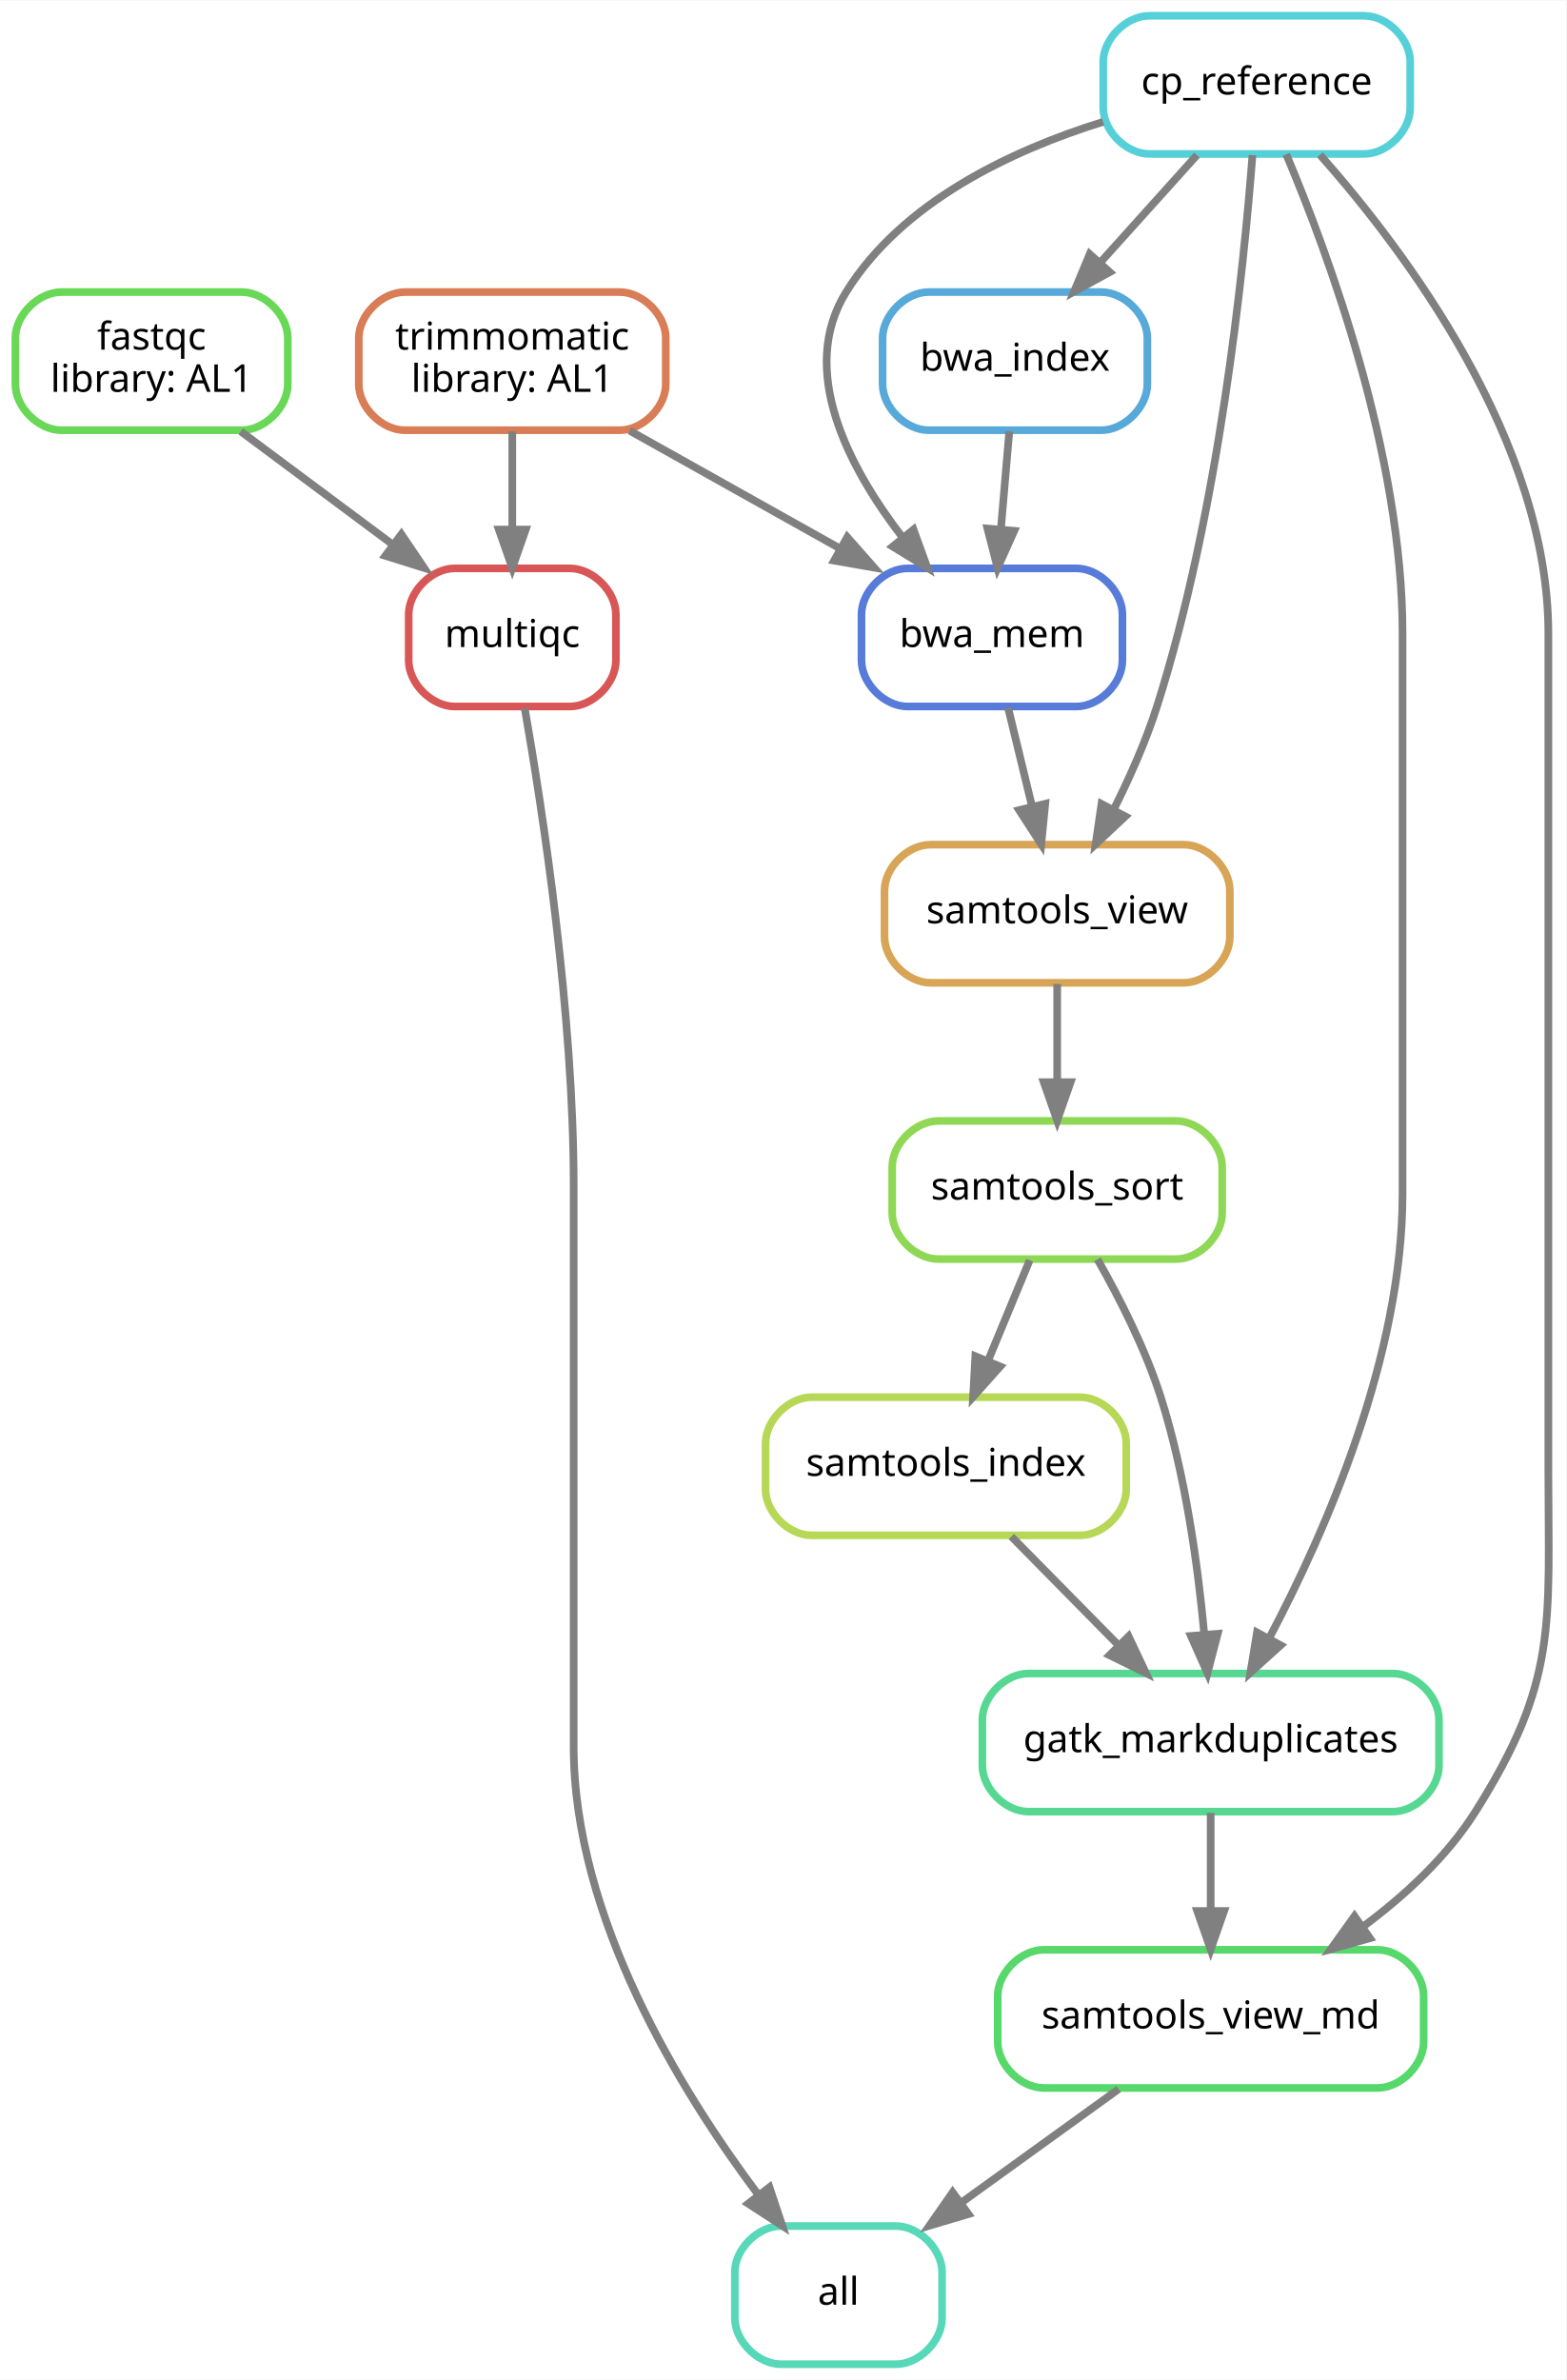
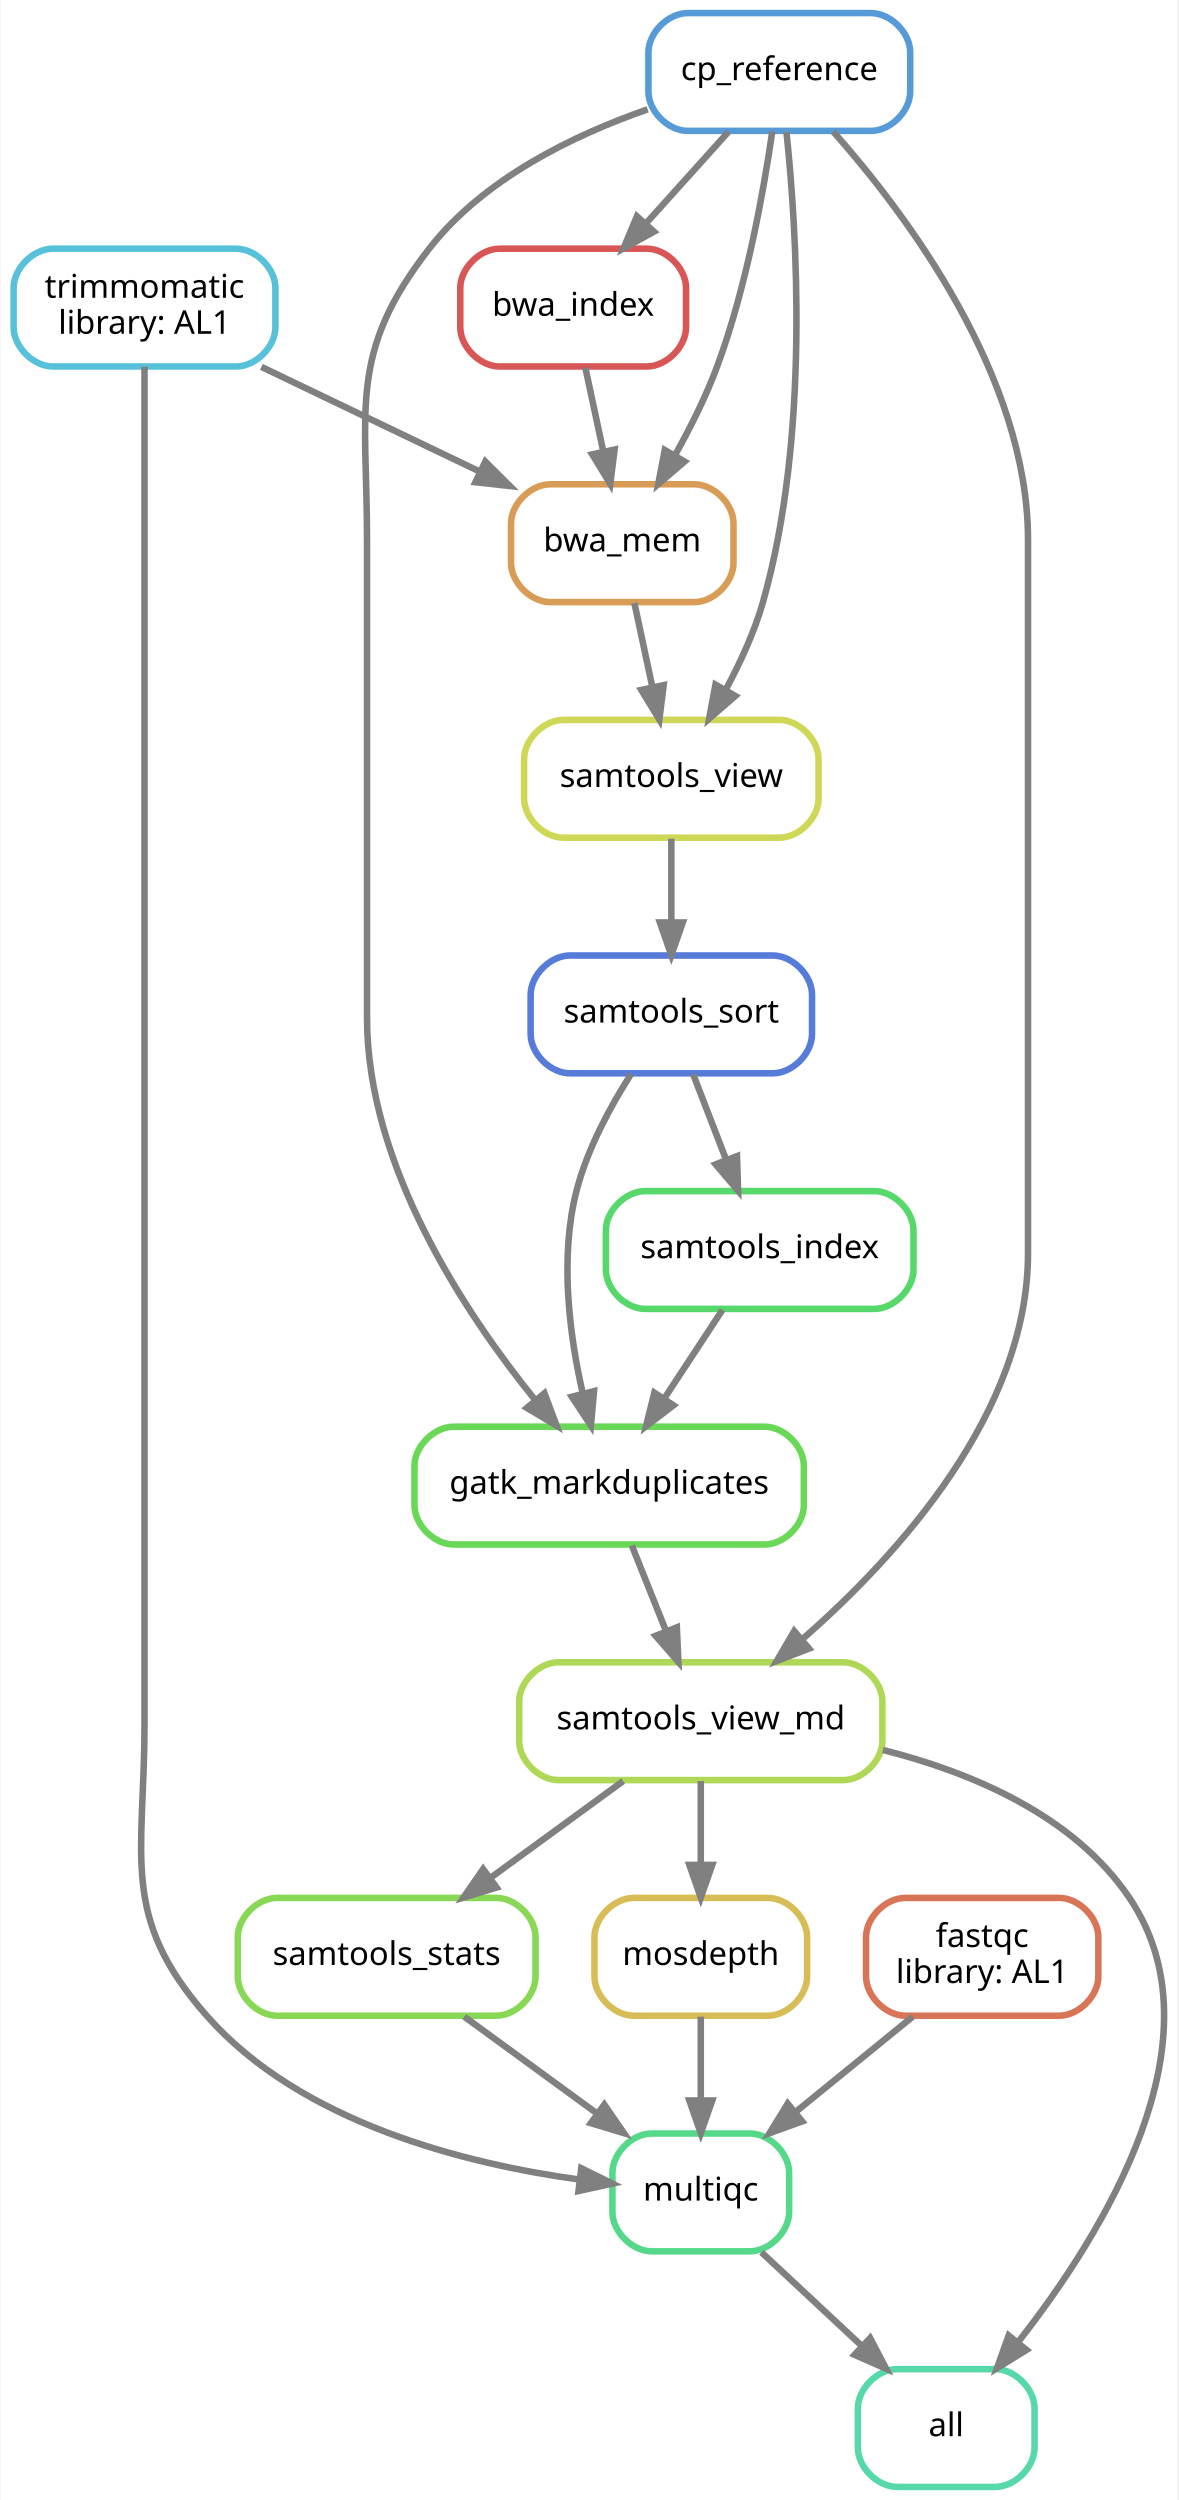
- <svg xmlns="http://www.w3.org/2000/svg" width="408pt" height="620pt" viewBox="0.00 0.00 408.15 620.00">
-   <g id="graph0" class="graph" transform="scale(1 1) rotate(0) translate(4 616)">
-     <polygon fill="white" stroke="transparent" points="-4,4 -4,-616 404.15,-616 404.15,4 -4,4" />
+ <svg xmlns="http://www.w3.org/2000/svg" width="360pt" height="764pt" viewBox="0.00 0.00 359.68 764.00">
+   <g id="graph0" class="graph" transform="scale(1 1) rotate(0) translate(4 760)">
+     <polygon fill="white" stroke="transparent" points="-4,4 -4,-760 355.68,-760 355.68,4 -4,4" />
    <g id="node1" class="node">
-       <path fill="none" stroke="#56d8b9" stroke-width="2" d="M229.5,-36C229.5,-36 199.5,-36 199.5,-36 193.5,-36 187.5,-30 187.5,-24 187.5,-24 187.5,-12 187.5,-12 187.5,-6 193.5,0 199.5,0 199.5,0 229.5,0 229.5,0 235.5,0 241.5,-6 241.5,-12 241.5,-12 241.5,-24 241.5,-24 241.5,-30 235.5,-36 229.5,-36" />
-       <text text-anchor="middle" x="214.5" y="-15.5" font-family="sans" font-size="10.00">all</text>
+       <path fill="none" stroke="#56d8a9" stroke-width="2" d="M300,-36C300,-36 270,-36 270,-36 264,-36 258,-30 258,-24 258,-24 258,-12 258,-12 258,-6 264,0 270,0 270,0 300,0 300,0 306,0 312,-6 312,-12 312,-12 312,-24 312,-24 312,-30 306,-36 300,-36" />
+       <text text-anchor="middle" x="285" y="-15.5" font-family="sans" font-size="10.00">all</text>
    </g>
    <g id="node2" class="node">
-       <path fill="none" stroke="#d85656" stroke-width="2" d="M144.5,-468C144.5,-468 114.5,-468 114.5,-468 108.5,-468 102.5,-462 102.5,-456 102.5,-456 102.5,-444 102.5,-444 102.5,-438 108.5,-432 114.5,-432 114.5,-432 144.5,-432 144.5,-432 150.5,-432 156.5,-438 156.5,-444 156.5,-444 156.5,-456 156.5,-456 156.5,-462 150.5,-468 144.5,-468" />
-       <text text-anchor="middle" x="129.5" y="-447.5" font-family="sans" font-size="10.00">multiqc</text>
+       <path fill="none" stroke="#56d88a" stroke-width="2" d="M225,-108C225,-108 195,-108 195,-108 189,-108 183,-102 183,-96 183,-96 183,-84 183,-84 183,-78 189,-72 195,-72 195,-72 225,-72 225,-72 231,-72 237,-78 237,-84 237,-84 237,-96 237,-96 237,-102 231,-108 225,-108" />
+       <text text-anchor="middle" x="210" y="-87.5" font-family="sans" font-size="10.00">multiqc</text>
    </g>
    <g id="edge1" class="edge">
-       <path fill="none" stroke="grey" stroke-width="2" d="M132.74,-431.58C137.41,-404.87 145.5,-352.15 145.5,-307 145.5,-307 145.5,-307 145.5,-161 145.5,-116.48 173.28,-71.29 193.58,-44.2" />
-       <polygon fill="grey" stroke="grey" stroke-width="2" points="196.52,-46.12 199.87,-36.07 190.98,-41.84 196.52,-46.12" />
+       <path fill="none" stroke="grey" stroke-width="2" d="M228.54,-71.7C237.8,-63.05 249.16,-52.45 259.26,-43.03" />
+       <polygon fill="grey" stroke="grey" stroke-width="2" points="261.75,-45.49 266.67,-36.1 256.98,-40.37 261.75,-45.49" />
    </g>
    <g id="node3" class="node">
-       <path fill="none" stroke="#56d86b" stroke-width="2" d="M355,-108C355,-108 268,-108 268,-108 262,-108 256,-102 256,-96 256,-96 256,-84 256,-84 256,-78 262,-72 268,-72 268,-72 355,-72 355,-72 361,-72 367,-78 367,-84 367,-84 367,-96 367,-96 367,-102 361,-108 355,-108" />
-       <text text-anchor="middle" x="311.5" y="-87.5" font-family="sans" font-size="10.00">samtools_view_md</text>
+       <path fill="none" stroke="#afd856" stroke-width="2" d="M253.5,-252C253.5,-252 166.5,-252 166.5,-252 160.5,-252 154.5,-246 154.5,-240 154.5,-240 154.5,-228 154.5,-228 154.5,-222 160.5,-216 166.5,-216 166.5,-216 253.5,-216 253.5,-216 259.5,-216 265.5,-222 265.5,-228 265.5,-228 265.5,-240 265.5,-240 265.5,-246 259.5,-252 253.5,-252" />
+       <text text-anchor="middle" x="210" y="-231.5" font-family="sans" font-size="10.00">samtools_view_md</text>
    </g>
    <g id="edge2" class="edge">
-       <path fill="none" stroke="grey" stroke-width="2" d="M287.52,-71.7C275.19,-62.8 259.98,-51.82 246.65,-42.2" />
-       <polygon fill="grey" stroke="grey" stroke-width="2" points="248.36,-39.12 238.2,-36.1 244.26,-44.79 248.36,-39.12" />
+       <path fill="none" stroke="grey" stroke-width="2" d="M265.68,-225.21C293.23,-218.23 324.13,-205.02 341,-180 369.98,-137.02 333.09,-77.48 306.9,-44.17" />
+       <polygon fill="grey" stroke="grey" stroke-width="2" points="309.53,-41.86 300.51,-36.29 304.09,-46.26 309.53,-41.86" />
+     </g>
+     <g id="node6" class="node">
+       <path fill="none" stroke="#88d856" stroke-width="2" d="M147.5,-180C147.5,-180 80.5,-180 80.5,-180 74.5,-180 68.5,-174 68.5,-168 68.5,-168 68.5,-156 68.5,-156 68.5,-150 74.5,-144 80.5,-144 80.5,-144 147.5,-144 147.5,-144 153.5,-144 159.5,-150 159.5,-156 159.5,-156 159.5,-168 159.5,-168 159.5,-174 153.5,-180 147.5,-180" />
+       <text text-anchor="middle" x="114" y="-159.5" font-family="sans" font-size="10.00">samtools_stats</text>
+     </g>
+     <g id="edge9" class="edge">
+       <path fill="none" stroke="grey" stroke-width="2" d="M186.27,-215.7C174.06,-206.8 159.01,-195.82 145.82,-186.2" />
+       <polygon fill="grey" stroke="grey" stroke-width="2" points="147.6,-183.17 137.46,-180.1 143.48,-188.82 147.6,-183.17" />
+     </g>
+     <g id="node7" class="node">
+       <path fill="none" stroke="#d8bc56" stroke-width="2" d="M230.5,-180C230.5,-180 189.5,-180 189.5,-180 183.5,-180 177.5,-174 177.5,-168 177.5,-168 177.5,-156 177.5,-156 177.5,-150 183.5,-144 189.5,-144 189.5,-144 230.5,-144 230.5,-144 236.5,-144 242.5,-150 242.5,-156 242.5,-156 242.5,-168 242.5,-168 242.5,-174 236.5,-180 230.5,-180" />
+       <text text-anchor="middle" x="210" y="-159.5" font-family="sans" font-size="10.00">mosdepth</text>
+     </g>
+     <g id="edge10" class="edge">
+       <path fill="none" stroke="grey" stroke-width="2" d="M210,-215.7C210,-207.98 210,-198.71 210,-190.11" />
+       <polygon fill="grey" stroke="grey" stroke-width="2" points="213.5,-190.1 210,-180.1 206.5,-190.1 213.5,-190.1" />
    </g>
    <g id="node4" class="node">
-       <path fill="none" stroke="#68d856" stroke-width="2" d="M59,-540C59,-540 12,-540 12,-540 6,-540 0,-534 0,-528 0,-528 0,-516 0,-516 0,-510 6,-504 12,-504 12,-504 59,-504 59,-504 65,-504 71,-510 71,-516 71,-516 71,-528 71,-528 71,-534 65,-540 59,-540" />
-       <text text-anchor="middle" x="35.5" y="-525" font-family="sans" font-size="10.00">fastqc</text>
-       <text text-anchor="middle" x="35.5" y="-514" font-family="sans" font-size="10.00">library: AL1</text>
+       <path fill="none" stroke="#d87556" stroke-width="2" d="M319.5,-180C319.5,-180 272.5,-180 272.5,-180 266.5,-180 260.5,-174 260.5,-168 260.5,-168 260.5,-156 260.5,-156 260.5,-150 266.5,-144 272.5,-144 272.5,-144 319.5,-144 319.5,-144 325.5,-144 331.5,-150 331.5,-156 331.5,-156 331.5,-168 331.5,-168 331.5,-174 325.5,-180 319.5,-180" />
+       <text text-anchor="middle" x="296" y="-165" font-family="sans" font-size="10.00">fastqc</text>
+       <text text-anchor="middle" x="296" y="-154" font-family="sans" font-size="10.00">library: AL1</text>
    </g>
    <g id="edge3" class="edge">
-       <path fill="none" stroke="grey" stroke-width="2" d="M58.74,-503.7C70.69,-494.8 85.42,-483.82 98.35,-474.2" />
-       <polygon fill="grey" stroke="grey" stroke-width="2" points="100.6,-476.88 106.53,-468.1 96.42,-471.27 100.6,-476.88" />
+       <path fill="none" stroke="grey" stroke-width="2" d="M274.74,-143.7C263.91,-134.88 250.58,-124.03 238.84,-114.47" />
+       <polygon fill="grey" stroke="grey" stroke-width="2" points="240.98,-111.7 231.01,-108.1 236.56,-117.13 240.98,-111.7" />
    </g>
    <g id="node5" class="node">
-       <path fill="none" stroke="#d87d56" stroke-width="2" d="M157.5,-540C157.5,-540 101.5,-540 101.5,-540 95.5,-540 89.5,-534 89.5,-528 89.5,-528 89.5,-516 89.5,-516 89.5,-510 95.5,-504 101.5,-504 101.5,-504 157.5,-504 157.5,-504 163.5,-504 169.5,-510 169.5,-516 169.5,-516 169.5,-528 169.5,-528 169.5,-534 163.5,-540 157.5,-540" />
-       <text text-anchor="middle" x="129.5" y="-525" font-family="sans" font-size="10.00">trimmomatic</text>
-       <text text-anchor="middle" x="129.5" y="-514" font-family="sans" font-size="10.00">library: AL1</text>
+       <path fill="none" stroke="#56c1d8" stroke-width="2" d="M68,-684C68,-684 12,-684 12,-684 6,-684 0,-678 0,-672 0,-672 0,-660 0,-660 0,-654 6,-648 12,-648 12,-648 68,-648 68,-648 74,-648 80,-654 80,-660 80,-660 80,-672 80,-672 80,-678 74,-684 68,-684" />
+       <text text-anchor="middle" x="40" y="-669" font-family="sans" font-size="10.00">trimmomatic</text>
+       <text text-anchor="middle" x="40" y="-658" font-family="sans" font-size="10.00">library: AL1</text>
    </g>
    <g id="edge4" class="edge">
-       <path fill="none" stroke="grey" stroke-width="2" d="M129.5,-503.7C129.5,-495.98 129.5,-486.71 129.5,-478.11" />
-       <polygon fill="grey" stroke="grey" stroke-width="2" points="133,-478.1 129.5,-468.1 126,-478.1 133,-478.1" />
+       <path fill="none" stroke="grey" stroke-width="2" d="M40,-647.95C40,-621.29 40,-568.11 40,-523 40,-523 40,-523 40,-233 40,-192.55 32.28,-174.36 59,-144 87.86,-111.21 138.23,-98.7 172.8,-93.94" />
+       <polygon fill="grey" stroke="grey" stroke-width="2" points="173.48,-97.38 182.98,-92.69 172.63,-90.43 173.48,-97.38" />
+     </g>
+     <g id="node13" class="node">
+       <path fill="none" stroke="#d89c56" stroke-width="2" d="M208,-612C208,-612 164,-612 164,-612 158,-612 152,-606 152,-600 152,-600 152,-588 152,-588 152,-582 158,-576 164,-576 164,-576 208,-576 208,-576 214,-576 220,-582 220,-588 220,-588 220,-600 220,-600 220,-606 214,-612 208,-612" />
+       <text text-anchor="middle" x="186" y="-591.5" font-family="sans" font-size="10.00">bwa_mem</text>
+     </g>
+     <g id="edge19" class="edge">
+       <path fill="none" stroke="grey" stroke-width="2" d="M75.72,-647.88C95.86,-638.22 121.19,-626.07 142.5,-615.86" />
+       <polygon fill="grey" stroke="grey" stroke-width="2" points="144.15,-618.94 151.66,-611.47 141.13,-612.63 144.15,-618.94" />
+     </g>
+     <g id="edge5" class="edge">
+       <path fill="none" stroke="grey" stroke-width="2" d="M137.73,-143.7C149.94,-134.8 164.99,-123.82 178.18,-114.2" />
+       <polygon fill="grey" stroke="grey" stroke-width="2" points="180.52,-116.82 186.54,-108.1 176.4,-111.17 180.52,-116.82" />
+     </g>
+     <g id="edge6" class="edge">
+       <path fill="none" stroke="grey" stroke-width="2" d="M210,-143.7C210,-135.98 210,-126.71 210,-118.11" />
+       <polygon fill="grey" stroke="grey" stroke-width="2" points="213.5,-118.1 210,-108.1 206.5,-118.1 213.5,-118.1" />
+     </g>
+     <g id="node8" class="node">
+       <path fill="none" stroke="#68d856" stroke-width="2" d="M229.5,-324C229.5,-324 134.5,-324 134.5,-324 128.5,-324 122.5,-318 122.5,-312 122.5,-312 122.5,-300 122.5,-300 122.5,-294 128.5,-288 134.5,-288 134.5,-288 229.5,-288 229.5,-288 235.5,-288 241.5,-294 241.5,-300 241.5,-300 241.5,-312 241.5,-312 241.5,-318 235.5,-324 229.5,-324" />
+       <text text-anchor="middle" x="182" y="-303.5" font-family="sans" font-size="10.00">gatk_markduplicates</text>
+     </g>
+     <g id="edge7" class="edge">
+       <path fill="none" stroke="grey" stroke-width="2" d="M188.92,-287.7C192.07,-279.81 195.88,-270.3 199.38,-261.55" />
+       <polygon fill="grey" stroke="grey" stroke-width="2" points="202.69,-262.69 203.16,-252.1 196.19,-260.09 202.69,-262.69" />
+     </g>
+     <g id="node9" class="node">
+       <path fill="none" stroke="#569ad8" stroke-width="2" d="M262,-756C262,-756 206,-756 206,-756 200,-756 194,-750 194,-744 194,-744 194,-732 194,-732 194,-726 200,-720 206,-720 206,-720 262,-720 262,-720 268,-720 274,-726 274,-732 274,-732 274,-744 274,-744 274,-750 268,-756 262,-756" />
+       <text text-anchor="middle" x="234" y="-735.5" font-family="sans" font-size="10.00">cp_reference</text>
+     </g>
+     <g id="edge8" class="edge">
+       <path fill="none" stroke="grey" stroke-width="2" d="M250.49,-719.77C272.84,-694.53 310,-645.05 310,-595 310,-595 310,-595 310,-377 310,-328.49 270.51,-284.87 241.16,-259.16" />
+       <polygon fill="grey" stroke="grey" stroke-width="2" points="243.08,-256.19 233.19,-252.39 238.55,-261.53 243.08,-256.19" />
+     </g>
+     <g id="edge12" class="edge">
+       <path fill="none" stroke="grey" stroke-width="2" d="M193.77,-726.59C170.87,-718.61 143.54,-705.28 127,-684 102.18,-652.06 108,-635.45 108,-595 108,-595 108,-595 108,-449 108,-403.9 137.71,-358.94 159.48,-332.05" />
+       <polygon fill="grey" stroke="grey" stroke-width="2" points="162.23,-334.23 165.94,-324.31 156.85,-329.74 162.23,-334.23" />
+     </g>
+     <g id="node12" class="node">
+       <path fill="none" stroke="#ced856" stroke-width="2" d="M234,-540C234,-540 168,-540 168,-540 162,-540 156,-534 156,-528 156,-528 156,-516 156,-516 156,-510 162,-504 168,-504 168,-504 234,-504 234,-504 240,-504 246,-510 246,-516 246,-516 246,-528 246,-528 246,-534 240,-540 234,-540" />
+       <text text-anchor="middle" x="201" y="-519.5" font-family="sans" font-size="10.00">samtools_view</text>
+     </g>
+     <g id="edge17" class="edge">
+       <path fill="none" stroke="grey" stroke-width="2" d="M236.18,-719.66C239.35,-689.69 243.41,-626.56 229,-576 226.39,-566.84 222.06,-557.45 217.59,-549.17" />
+       <polygon fill="grey" stroke="grey" stroke-width="2" points="220.55,-547.31 212.55,-540.37 214.48,-550.78 220.55,-547.31" />
+     </g>
+     <g id="edge18" class="edge">
+       <path fill="none" stroke="grey" stroke-width="2" d="M231.85,-719.86C229.22,-701.62 223.96,-672.14 215,-648 211.6,-638.86 206.85,-629.36 202.17,-620.98" />
+       <polygon fill="grey" stroke="grey" stroke-width="2" points="205.04,-618.95 197,-612.06 198.99,-622.47 205.04,-618.95" />
+     </g>
+     <g id="node14" class="node">
+       <path fill="none" stroke="#d85656" stroke-width="2" d="M193.5,-684C193.5,-684 148.5,-684 148.5,-684 142.5,-684 136.5,-678 136.5,-672 136.5,-672 136.5,-660 136.5,-660 136.5,-654 142.5,-648 148.5,-648 148.5,-648 193.5,-648 193.5,-648 199.5,-648 205.5,-654 205.5,-660 205.5,-660 205.5,-672 205.5,-672 205.5,-678 199.5,-684 193.5,-684" />
+       <text text-anchor="middle" x="171" y="-663.5" font-family="sans" font-size="10.00">bwa_index</text>
+     </g>
+     <g id="edge21" class="edge">
+       <path fill="none" stroke="grey" stroke-width="2" d="M218.43,-719.7C210.8,-711.22 201.48,-700.86 193.12,-691.58" />
+       <polygon fill="grey" stroke="grey" stroke-width="2" points="195.69,-689.2 186.39,-684.1 190.48,-693.88 195.69,-689.2" />
+     </g>
+     <g id="node10" class="node">
+       <path fill="none" stroke="#567bd8" stroke-width="2" d="M232,-468C232,-468 170,-468 170,-468 164,-468 158,-462 158,-456 158,-456 158,-444 158,-444 158,-438 164,-432 170,-432 170,-432 232,-432 232,-432 238,-432 244,-438 244,-444 244,-444 244,-456 244,-456 244,-462 238,-468 232,-468" />
+       <text text-anchor="middle" x="201" y="-447.5" font-family="sans" font-size="10.00">samtools_sort</text>
+     </g>
+     <g id="edge11" class="edge">
+       <path fill="none" stroke="grey" stroke-width="2" d="M188.69,-431.78C182.35,-421.84 175.27,-408.8 172,-396 166.78,-375.6 169.88,-351.88 173.96,-334.06" />
+       <polygon fill="grey" stroke="grey" stroke-width="2" points="177.37,-334.87 176.42,-324.32 170.58,-333.16 177.37,-334.87" />
    </g>
    <g id="node11" class="node">
-       <path fill="none" stroke="#567bd8" stroke-width="2" d="M276.5,-468C276.5,-468 232.5,-468 232.5,-468 226.5,-468 220.5,-462 220.5,-456 220.5,-456 220.5,-444 220.5,-444 220.5,-438 226.5,-432 232.5,-432 232.5,-432 276.5,-432 276.5,-432 282.5,-432 288.5,-438 288.5,-444 288.5,-444 288.5,-456 288.5,-456 288.5,-462 282.5,-468 276.5,-468" />
-       <text text-anchor="middle" x="254.5" y="-447.5" font-family="sans" font-size="10.00">bwa_mem</text>
+       <path fill="none" stroke="#56d86b" stroke-width="2" d="M263,-396C263,-396 193,-396 193,-396 187,-396 181,-390 181,-384 181,-384 181,-372 181,-372 181,-366 187,-360 193,-360 193,-360 263,-360 263,-360 269,-360 275,-366 275,-372 275,-372 275,-384 275,-384 275,-390 269,-396 263,-396" />
+       <text text-anchor="middle" x="228" y="-375.5" font-family="sans" font-size="10.00">samtools_index</text>
    </g>
    <g id="edge15" class="edge">
-       <path fill="none" stroke="grey" stroke-width="2" d="M160.08,-503.88C176.57,-494.64 197.12,-483.13 214.84,-473.21" />
-       <polygon fill="grey" stroke="grey" stroke-width="2" points="216.79,-476.13 223.8,-468.19 213.37,-470.02 216.79,-476.13" />
-     </g>
-     <g id="node6" class="node">
-       <path fill="none" stroke="#56d892" stroke-width="2" d="M359,-180C359,-180 264,-180 264,-180 258,-180 252,-174 252,-168 252,-168 252,-156 252,-156 252,-150 258,-144 264,-144 264,-144 359,-144 359,-144 365,-144 371,-150 371,-156 371,-156 371,-168 371,-168 371,-174 365,-180 359,-180" />
-       <text text-anchor="middle" x="311.5" y="-159.5" font-family="sans" font-size="10.00">gatk_markduplicates</text>
-     </g>
-     <g id="edge5" class="edge">
-       <path fill="none" stroke="grey" stroke-width="2" d="M311.5,-143.7C311.5,-135.98 311.5,-126.71 311.5,-118.11" />
-       <polygon fill="grey" stroke="grey" stroke-width="2" points="315,-118.1 311.5,-108.1 308,-118.1 315,-118.1" />
-     </g>
-     <g id="node7" class="node">
-       <path fill="none" stroke="#56d0d8" stroke-width="2" d="M351.5,-612C351.5,-612 295.5,-612 295.5,-612 289.5,-612 283.5,-606 283.5,-600 283.5,-600 283.5,-588 283.5,-588 283.5,-582 289.5,-576 295.5,-576 295.5,-576 351.5,-576 351.5,-576 357.5,-576 363.5,-582 363.5,-588 363.5,-588 363.5,-600 363.5,-600 363.5,-606 357.5,-612 351.5,-612" />
-       <text text-anchor="middle" x="323.5" y="-591.5" font-family="sans" font-size="10.00">cp_reference</text>
-     </g>
-     <g id="edge6" class="edge">
-       <path fill="none" stroke="grey" stroke-width="2" d="M339.99,-575.77C362.34,-550.53 399.5,-501.05 399.5,-451 399.5,-451 399.5,-451 399.5,-233 399.5,-192.55 402.09,-178.2 380.5,-144 373.11,-132.29 362.17,-122.18 351.17,-114.01" />
-       <polygon fill="grey" stroke="grey" stroke-width="2" points="353,-111.02 342.8,-108.15 348.98,-116.76 353,-111.02" />
-     </g>
-     <g id="edge8" class="edge">
-       <path fill="none" stroke="grey" stroke-width="2" d="M331.19,-575.91C342.29,-549.62 361.5,-497.45 361.5,-451 361.5,-451 361.5,-451 361.5,-305 361.5,-262.68 341.5,-217.09 326.8,-189.3" />
-       <polygon fill="grey" stroke="grey" stroke-width="2" points="329.72,-187.35 321.86,-180.24 323.57,-190.7 329.72,-187.35" />
-     </g>
-     <g id="node10" class="node">
-       <path fill="none" stroke="#d8a456" stroke-width="2" d="M304.5,-396C304.5,-396 238.5,-396 238.5,-396 232.5,-396 226.5,-390 226.5,-384 226.5,-384 226.5,-372 226.5,-372 226.5,-366 232.5,-360 238.5,-360 238.5,-360 304.5,-360 304.5,-360 310.5,-360 316.5,-366 316.5,-372 316.5,-372 316.5,-384 316.5,-384 316.5,-390 310.5,-396 304.5,-396" />
-       <text text-anchor="middle" x="271.5" y="-375.5" font-family="sans" font-size="10.00">samtools_view</text>
+       <path fill="none" stroke="grey" stroke-width="2" d="M207.67,-431.7C210.71,-423.81 214.38,-414.3 217.76,-405.55" />
+       <polygon fill="grey" stroke="grey" stroke-width="2" points="221.07,-406.69 221.4,-396.1 214.54,-404.17 221.07,-406.69" />
    </g>
    <g id="edge13" class="edge">
-       <path fill="none" stroke="grey" stroke-width="2" d="M322.39,-575.69C320.1,-545.78 313.64,-482.72 297.5,-432 294.61,-422.92 290.39,-413.44 286.18,-405.05" />
-       <polygon fill="grey" stroke="grey" stroke-width="2" points="289.25,-403.36 281.52,-396.12 283.05,-406.61 289.25,-403.36" />
+       <path fill="none" stroke="grey" stroke-width="2" d="M216.63,-359.7C211.28,-351.56 204.8,-341.69 198.89,-332.7" />
+       <polygon fill="grey" stroke="grey" stroke-width="2" points="201.66,-330.54 193.24,-324.1 195.81,-334.38 201.66,-330.54" />
    </g>
    <g id="edge14" class="edge">
-       <path fill="none" stroke="grey" stroke-width="2" d="M283.47,-584.36C259.56,-576.92 231.09,-563.51 216.5,-540 203.9,-519.7 217.03,-494.49 231.19,-476.08" />
-       <polygon fill="grey" stroke="grey" stroke-width="2" points="234.05,-478.11 237.67,-468.15 228.63,-473.68 234.05,-478.11" />
-     </g>
-     <g id="node12" class="node">
-       <path fill="none" stroke="#56a9d8" stroke-width="2" d="M283,-540C283,-540 238,-540 238,-540 232,-540 226,-534 226,-528 226,-528 226,-516 226,-516 226,-510 232,-504 238,-504 238,-504 283,-504 283,-504 289,-504 295,-510 295,-516 295,-516 295,-528 295,-528 295,-534 289,-540 283,-540" />
-       <text text-anchor="middle" x="260.5" y="-519.5" font-family="sans" font-size="10.00">bwa_index</text>
-     </g>
-     <g id="edge17" class="edge">
-       <path fill="none" stroke="grey" stroke-width="2" d="M307.93,-575.7C300.3,-567.22 290.98,-556.86 282.62,-547.58" />
-       <polygon fill="grey" stroke="grey" stroke-width="2" points="285.19,-545.2 275.89,-540.1 279.98,-549.88 285.19,-545.2" />
-     </g>
-     <g id="node8" class="node">
-       <path fill="none" stroke="#8fd856" stroke-width="2" d="M302.5,-324C302.5,-324 240.5,-324 240.5,-324 234.5,-324 228.5,-318 228.5,-312 228.5,-312 228.5,-300 228.5,-300 228.5,-294 234.5,-288 240.5,-288 240.5,-288 302.5,-288 302.5,-288 308.5,-288 314.5,-294 314.5,-300 314.5,-300 314.5,-312 314.5,-312 314.5,-318 308.5,-324 302.5,-324" />
-       <text text-anchor="middle" x="271.5" y="-303.5" font-family="sans" font-size="10.00">samtools_sort</text>
-     </g>
-     <g id="edge7" class="edge">
-       <path fill="none" stroke="grey" stroke-width="2" d="M281.99,-287.95C287.74,-277.85 294.49,-264.6 298.5,-252 304.92,-231.82 308.19,-208.04 309.84,-190.14" />
-       <polygon fill="grey" stroke="grey" stroke-width="2" points="313.33,-190.35 310.66,-180.1 306.36,-189.78 313.33,-190.35" />
-     </g>
-     <g id="node9" class="node">
-       <path fill="none" stroke="#b6d856" stroke-width="2" d="M277.5,-252C277.5,-252 207.5,-252 207.5,-252 201.5,-252 195.5,-246 195.5,-240 195.5,-240 195.5,-228 195.5,-228 195.5,-222 201.5,-216 207.5,-216 207.5,-216 277.5,-216 277.5,-216 283.5,-216 289.5,-222 289.5,-228 289.5,-228 289.5,-240 289.5,-240 289.5,-246 283.5,-252 277.5,-252" />
-       <text text-anchor="middle" x="242.5" y="-231.5" font-family="sans" font-size="10.00">samtools_index</text>
-     </g>
-     <g id="edge11" class="edge">
-       <path fill="none" stroke="grey" stroke-width="2" d="M264.33,-287.7C261.07,-279.81 257.13,-270.3 253.5,-261.55" />
-       <polygon fill="grey" stroke="grey" stroke-width="2" points="256.65,-260 249.59,-252.1 250.18,-262.68 256.65,-260" />
-     </g>
-     <g id="edge9" class="edge">
-       <path fill="none" stroke="grey" stroke-width="2" d="M259.56,-215.7C268,-207.14 278.32,-196.66 287.54,-187.3" />
-       <polygon fill="grey" stroke="grey" stroke-width="2" points="290.11,-189.68 294.64,-180.1 285.13,-184.77 290.11,-189.68" />
-     </g>
-     <g id="edge10" class="edge">
-       <path fill="none" stroke="grey" stroke-width="2" d="M271.5,-359.7C271.5,-351.98 271.5,-342.71 271.5,-334.11" />
-       <polygon fill="grey" stroke="grey" stroke-width="2" points="275,-334.1 271.5,-324.1 268,-334.1 275,-334.1" />
-     </g>
-     <g id="edge12" class="edge">
-       <path fill="none" stroke="grey" stroke-width="2" d="M258.7,-431.7C260.6,-423.9 262.88,-414.51 264.98,-405.83" />
-       <polygon fill="grey" stroke="grey" stroke-width="2" points="268.39,-406.65 267.35,-396.1 261.58,-405 268.39,-406.65" />
+       <path fill="none" stroke="grey" stroke-width="2" d="M201,-503.7C201,-495.98 201,-486.71 201,-478.11" />
+       <polygon fill="grey" stroke="grey" stroke-width="2" points="204.5,-478.1 201,-468.1 197.5,-478.1 204.5,-478.1" />
    </g>
    <g id="edge16" class="edge">
-       <path fill="none" stroke="grey" stroke-width="2" d="M259.02,-503.7C258.36,-495.98 257.56,-486.71 256.82,-478.11" />
-       <polygon fill="grey" stroke="grey" stroke-width="2" points="260.31,-477.77 255.97,-468.1 253.33,-478.37 260.31,-477.77" />
+       <path fill="none" stroke="grey" stroke-width="2" d="M189.71,-575.7C191.36,-567.98 193.35,-558.71 195.19,-550.11" />
+       <polygon fill="grey" stroke="grey" stroke-width="2" points="198.66,-550.62 197.33,-540.1 191.82,-549.15 198.66,-550.62" />
+     </g>
+     <g id="edge20" class="edge">
+       <path fill="none" stroke="grey" stroke-width="2" d="M174.71,-647.7C176.36,-639.98 178.35,-630.71 180.19,-622.11" />
+       <polygon fill="grey" stroke="grey" stroke-width="2" points="183.66,-622.62 182.33,-612.1 176.82,-621.15 183.66,-622.62" />
    </g>
  </g>
</svg>
